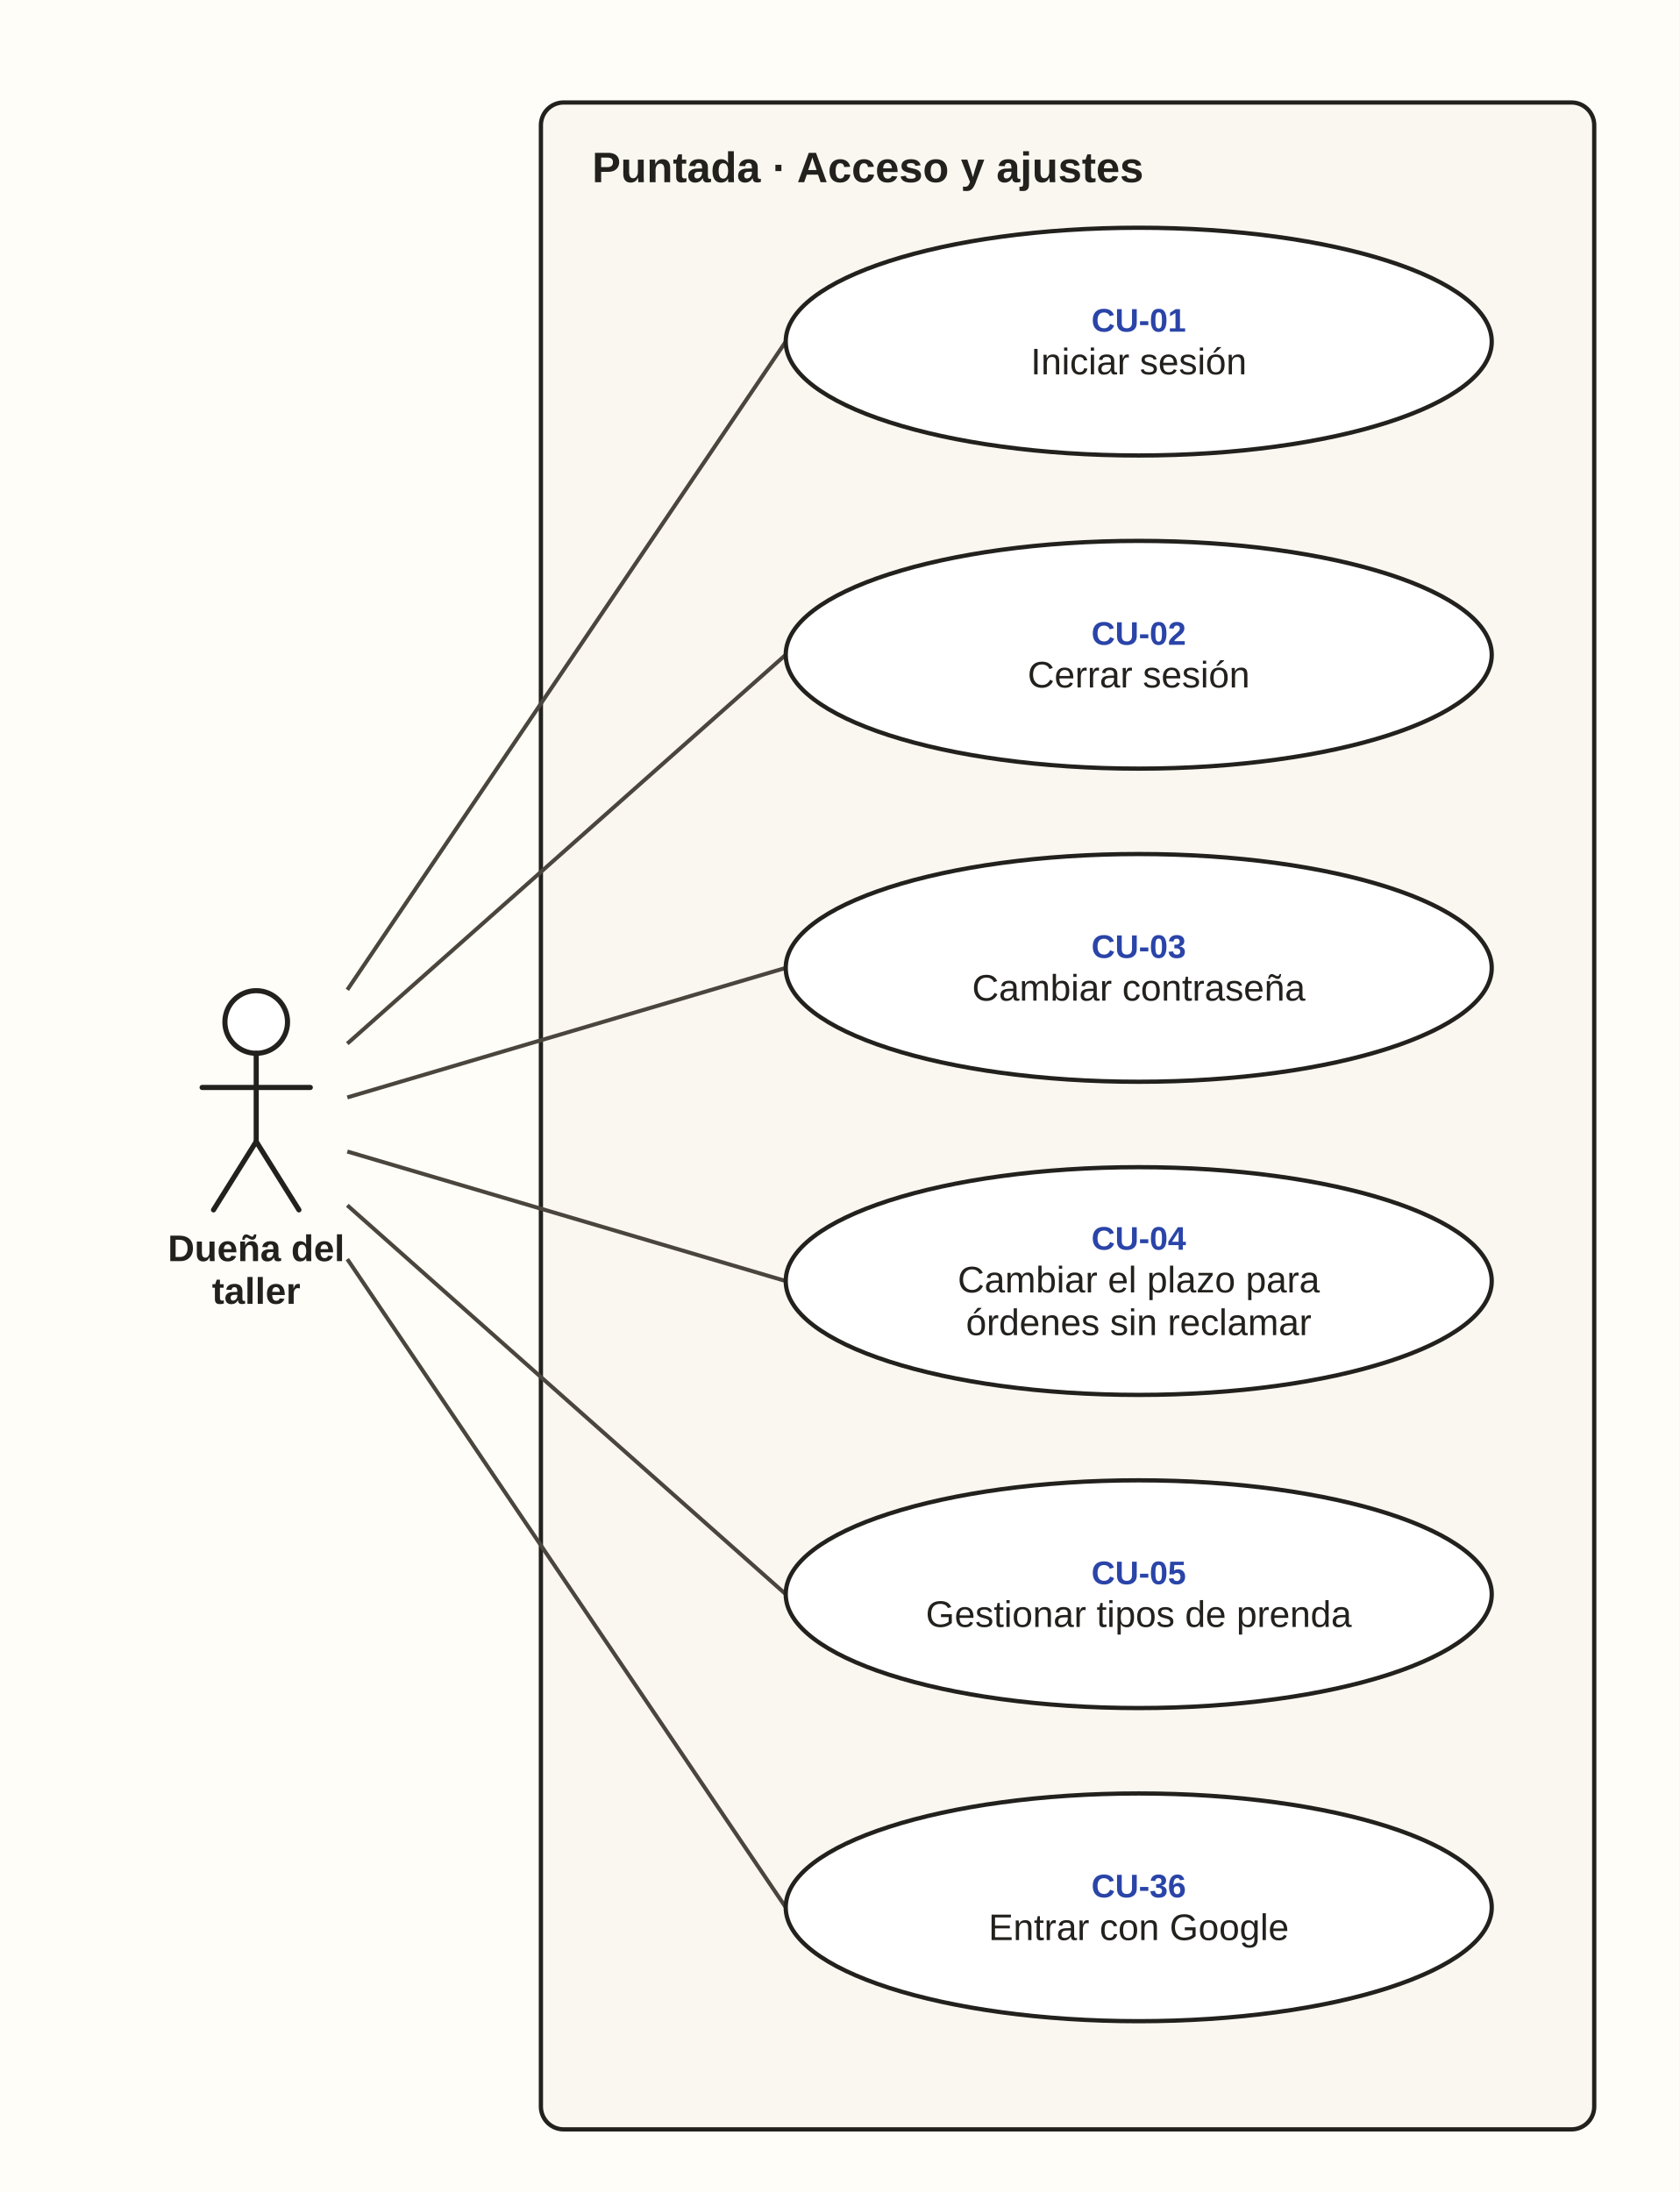
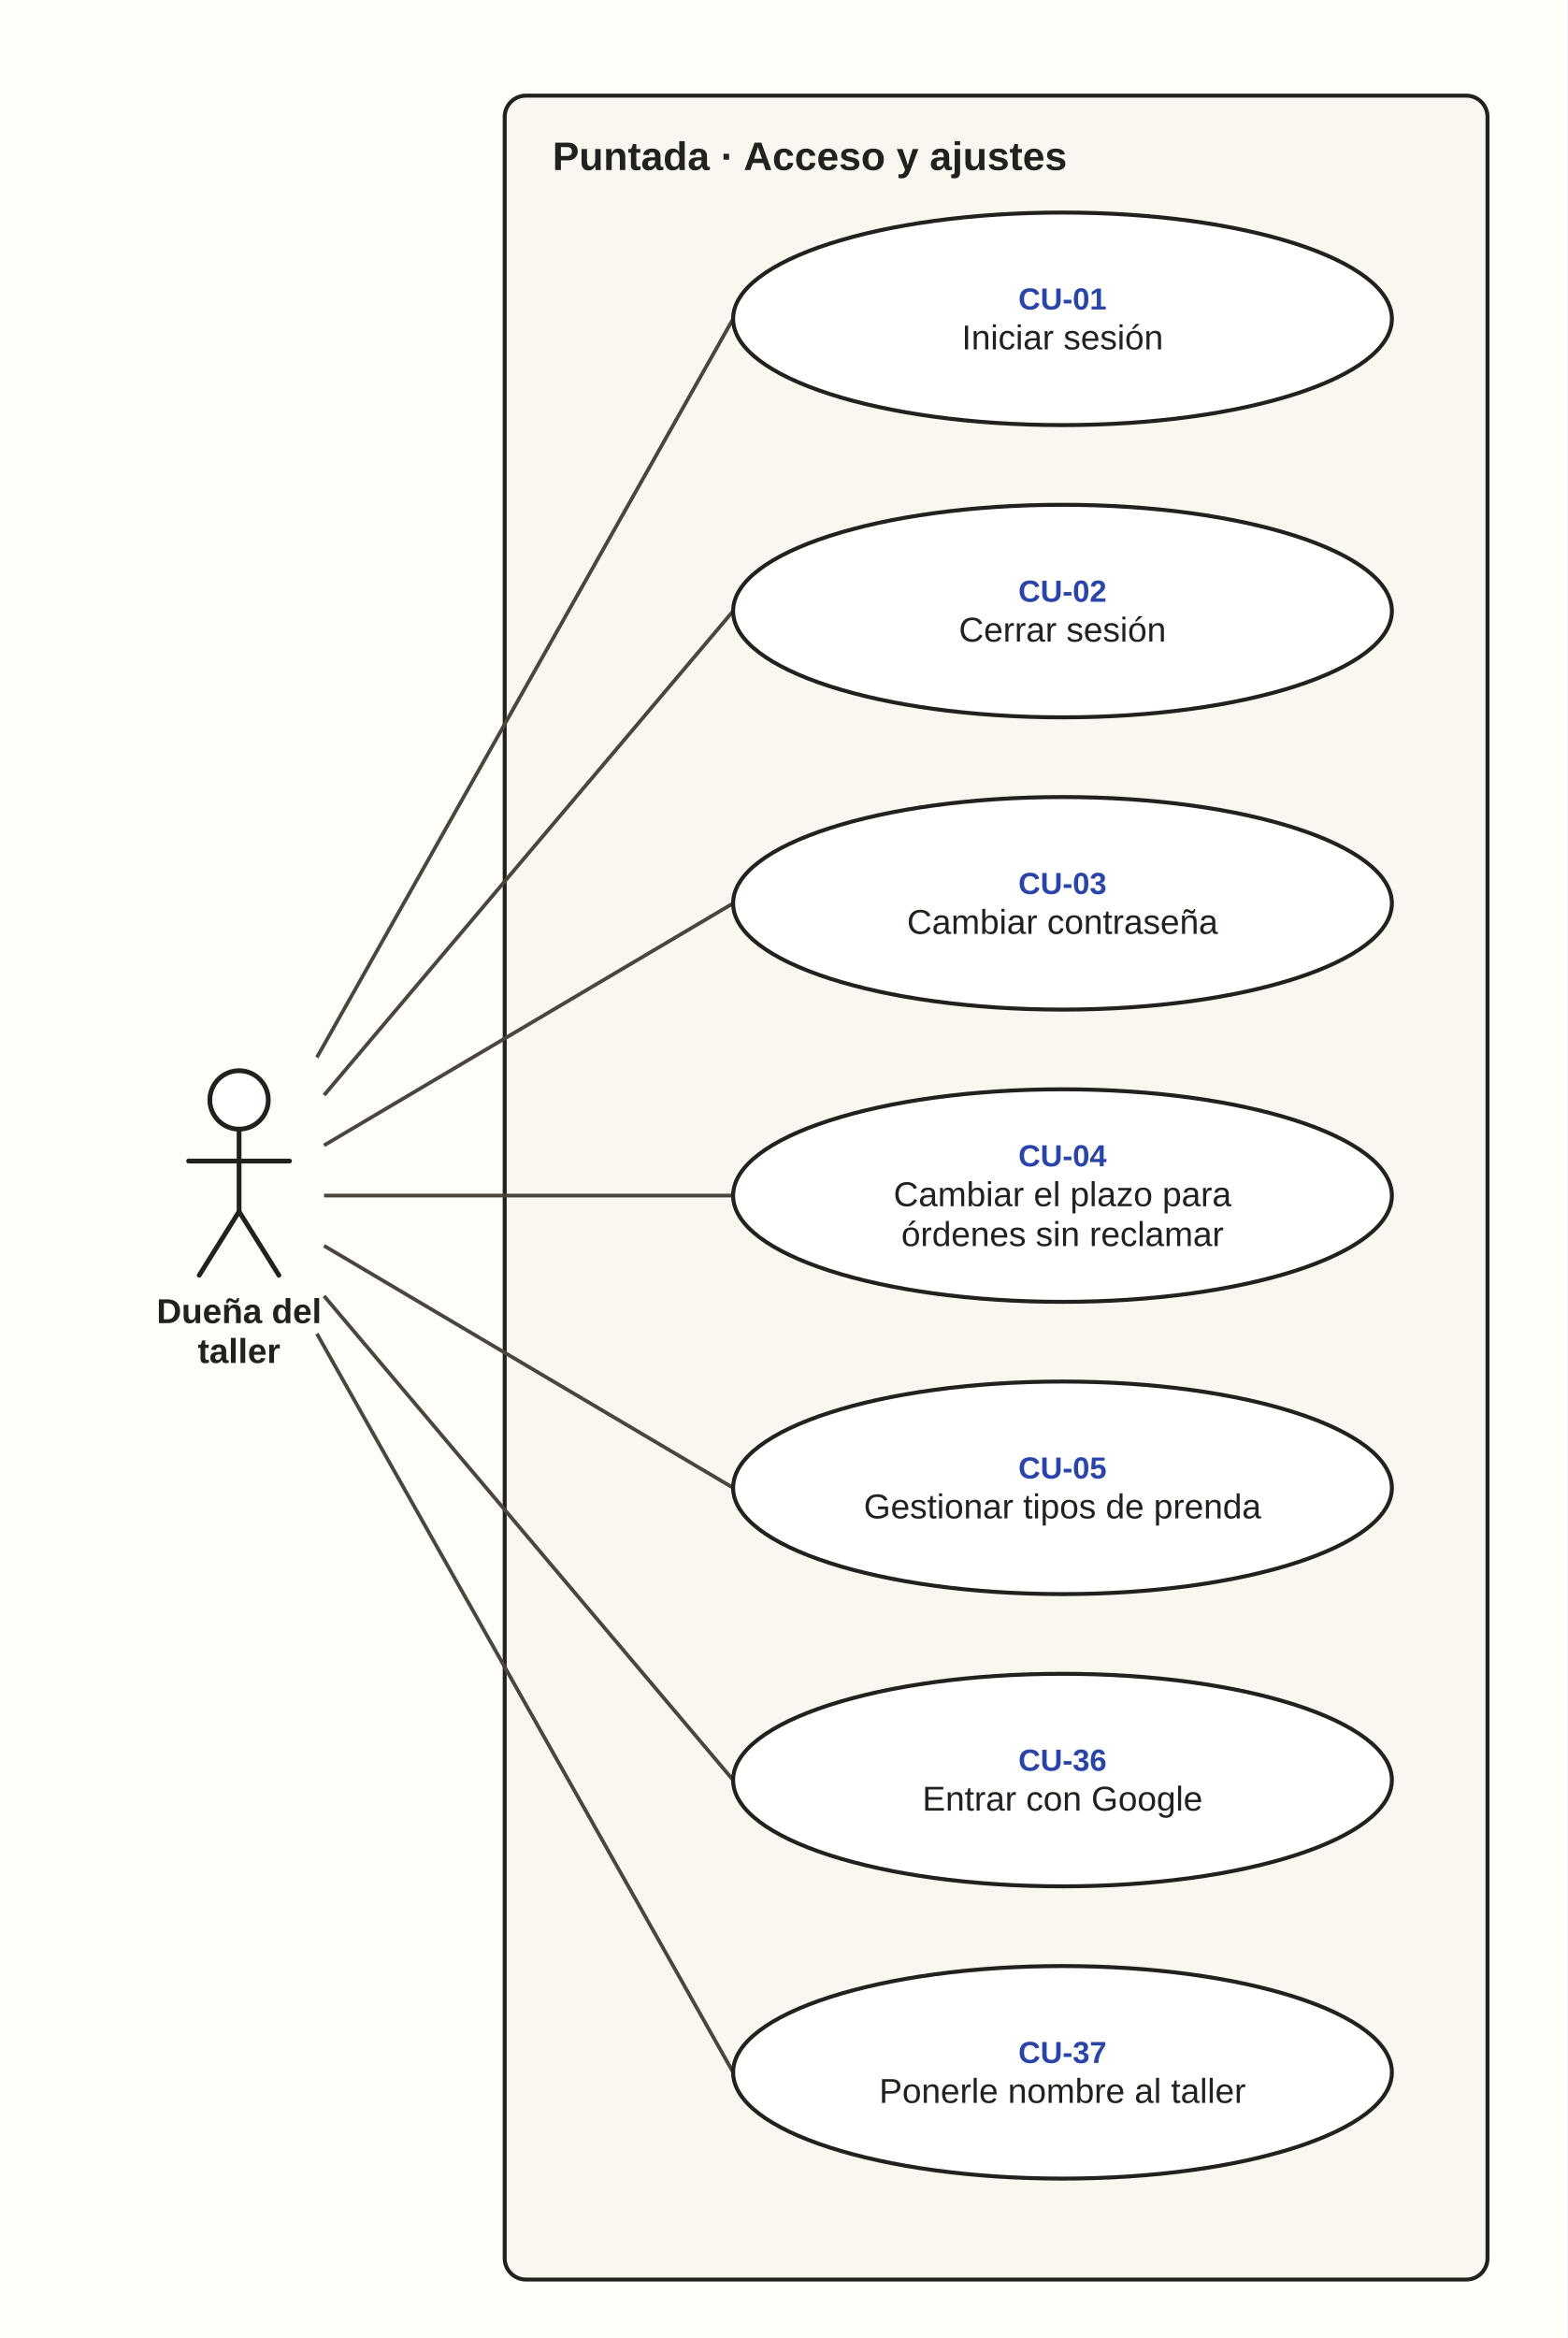
- <svg xmlns="http://www.w3.org/2000/svg" viewBox="0 0 590 770" width="590" height="770" font-family="'Source Sans 3', 'Segoe UI', Arial, sans-serif" role="img" aria-label="Casos de uso · Acceso y ajustes">
+ <svg xmlns="http://www.w3.org/2000/svg" viewBox="0 0 590 880" width="590" height="880" font-family="'Source Sans 3', 'Segoe UI', Arial, sans-serif" role="img" aria-label="Casos de uso · Acceso y ajustes">
  <defs>
    <marker id="abierta-01-duena-acceso-y-ajustes" viewBox="0 0 12 12" refX="11" refY="6" markerWidth="11" markerHeight="11" orient="auto">
      <path d="M1 1 L11 6 L1 11" fill="none" stroke="#4a453d" stroke-width="1.5" />
    </marker>
    <marker id="triangulo-01-duena-acceso-y-ajustes" viewBox="0 0 14 14" refX="13" refY="7" markerWidth="14" markerHeight="14" orient="auto">
      <path d="M1 1 L13 7 L1 13 z" fill="#fffdf8" stroke="#4a453d" stroke-width="1.5" />
    </marker>
  </defs>
-   <rect width="590" height="770" fill="#fffdf8" />
-   <rect x="190" y="36" width="370" height="712" rx="8" fill="#faf7f0" stroke="#23211d" stroke-width="1.5" />
+   <rect width="590" height="880" fill="#fffdf8" />
+   <rect x="190" y="36" width="370" height="822" rx="8" fill="#faf7f0" stroke="#23211d" stroke-width="1.5" />
  <text x="208.0" y="64.0" font-size="15" font-weight="700" fill="#23211d" text-anchor="start">Puntada · Acceso y ajustes</text>
-   <line x1="122.0" y1="347.7" x2="276.0" y2="120.0" stroke="#4a453d" stroke-width="1.4" />
-   <line x1="122.0" y1="366.6" x2="276.0" y2="230.0" stroke="#4a453d" stroke-width="1.4" />
-   <line x1="122.0" y1="385.5" x2="276.0" y2="340.0" stroke="#4a453d" stroke-width="1.4" />
-   <line x1="122.0" y1="404.5" x2="276.0" y2="450.0" stroke="#4a453d" stroke-width="1.4" />
-   <line x1="122.0" y1="423.4" x2="276.0" y2="560.0" stroke="#4a453d" stroke-width="1.4" />
-   <line x1="122.0" y1="442.3" x2="276.0" y2="670.0" stroke="#4a453d" stroke-width="1.4" />
-   <circle cx="90" cy="359.0" r="11" fill="#ffffff" stroke="#23211d" stroke-width="1.8" />
-   <line x1="90" y1="370.0" x2="90" y2="401.0" stroke="#23211d" stroke-width="1.8" fill="none" stroke-linecap="round" />
-   <line x1="71" y1="382.0" x2="109" y2="382.0" stroke="#23211d" stroke-width="1.8" fill="none" stroke-linecap="round" />
-   <polyline points="75,425.0 90,401.0 105,425.0" stroke="#23211d" stroke-width="1.8" fill="none" stroke-linecap="round" />
-   <text x="90.0" y="443.0" font-size="13" font-weight="700" fill="#23211d" text-anchor="middle">Dueña del</text>
-   <text x="90.0" y="458.0" font-size="13" font-weight="700" fill="#23211d" text-anchor="middle">taller</text>
+   <line x1="119.3" y1="398.0" x2="276.0" y2="120.0" stroke="#4a453d" stroke-width="1.4" />
+   <line x1="122.0" y1="412.2" x2="276.0" y2="230.0" stroke="#4a453d" stroke-width="1.4" />
+   <line x1="122.0" y1="431.1" x2="276.0" y2="340.0" stroke="#4a453d" stroke-width="1.4" />
+   <line x1="122.0" y1="450.0" x2="276.0" y2="450.0" stroke="#4a453d" stroke-width="1.4" />
+   <line x1="122.0" y1="468.9" x2="276.0" y2="560.0" stroke="#4a453d" stroke-width="1.4" />
+   <line x1="122.0" y1="487.8" x2="276.0" y2="670.0" stroke="#4a453d" stroke-width="1.4" />
+   <line x1="119.3" y1="502.0" x2="276.0" y2="780.0" stroke="#4a453d" stroke-width="1.4" />
+   <circle cx="90" cy="414" r="11" fill="#ffffff" stroke="#23211d" stroke-width="1.8" />
+   <line x1="90" y1="425" x2="90" y2="456" stroke="#23211d" stroke-width="1.8" fill="none" stroke-linecap="round" />
+   <line x1="71" y1="437" x2="109" y2="437" stroke="#23211d" stroke-width="1.8" fill="none" stroke-linecap="round" />
+   <polyline points="75,480 90,456 105,480" stroke="#23211d" stroke-width="1.8" fill="none" stroke-linecap="round" />
+   <text x="90.0" y="498.0" font-size="13" font-weight="700" fill="#23211d" text-anchor="middle">Dueña del</text>
+   <text x="90.0" y="513.0" font-size="13" font-weight="700" fill="#23211d" text-anchor="middle">taller</text>
  <ellipse cx="400" cy="120" rx="124" ry="40" fill="#ffffff" stroke="#23211d" stroke-width="1.5" />
  <text x="400.0" y="116.5" font-size="11.5" font-weight="700" fill="#2a44a8" text-anchor="middle">CU-01</text>
  <text x="400.0" y="131.5" font-size="13" font-weight="400" fill="#23211d" text-anchor="middle">Iniciar sesión</text>
  <ellipse cx="400" cy="230" rx="124" ry="40" fill="#ffffff" stroke="#23211d" stroke-width="1.5" />
  <text x="400.0" y="226.5" font-size="11.5" font-weight="700" fill="#2a44a8" text-anchor="middle">CU-02</text>
  <text x="400.0" y="241.5" font-size="13" font-weight="400" fill="#23211d" text-anchor="middle">Cerrar sesión</text>
  <ellipse cx="400" cy="340" rx="124" ry="40" fill="#ffffff" stroke="#23211d" stroke-width="1.5" />
  <text x="400.0" y="336.5" font-size="11.5" font-weight="700" fill="#2a44a8" text-anchor="middle">CU-03</text>
  <text x="400.0" y="351.5" font-size="13" font-weight="400" fill="#23211d" text-anchor="middle">Cambiar contraseña</text>
  <ellipse cx="400" cy="450" rx="124" ry="40" fill="#ffffff" stroke="#23211d" stroke-width="1.5" />
  <text x="400.0" y="439.0" font-size="11.5" font-weight="700" fill="#2a44a8" text-anchor="middle">CU-04</text>
  <text x="400.0" y="454.0" font-size="13" font-weight="400" fill="#23211d" text-anchor="middle">Cambiar el plazo para</text>
  <text x="400.0" y="469.0" font-size="13" font-weight="400" fill="#23211d" text-anchor="middle">órdenes sin reclamar</text>
  <ellipse cx="400" cy="560" rx="124" ry="40" fill="#ffffff" stroke="#23211d" stroke-width="1.5" />
  <text x="400.0" y="556.5" font-size="11.5" font-weight="700" fill="#2a44a8" text-anchor="middle">CU-05</text>
  <text x="400.0" y="571.5" font-size="13" font-weight="400" fill="#23211d" text-anchor="middle">Gestionar tipos de prenda</text>
  <ellipse cx="400" cy="670" rx="124" ry="40" fill="#ffffff" stroke="#23211d" stroke-width="1.5" />
  <text x="400.0" y="666.5" font-size="11.5" font-weight="700" fill="#2a44a8" text-anchor="middle">CU-36</text>
  <text x="400.0" y="681.5" font-size="13" font-weight="400" fill="#23211d" text-anchor="middle">Entrar con Google</text>
+   <ellipse cx="400" cy="780" rx="124" ry="40" fill="#ffffff" stroke="#23211d" stroke-width="1.5" />
+   <text x="400.0" y="776.5" font-size="11.5" font-weight="700" fill="#2a44a8" text-anchor="middle">CU-37</text>
+   <text x="400.0" y="791.5" font-size="13" font-weight="400" fill="#23211d" text-anchor="middle">Ponerle nombre al taller</text>
</svg>
